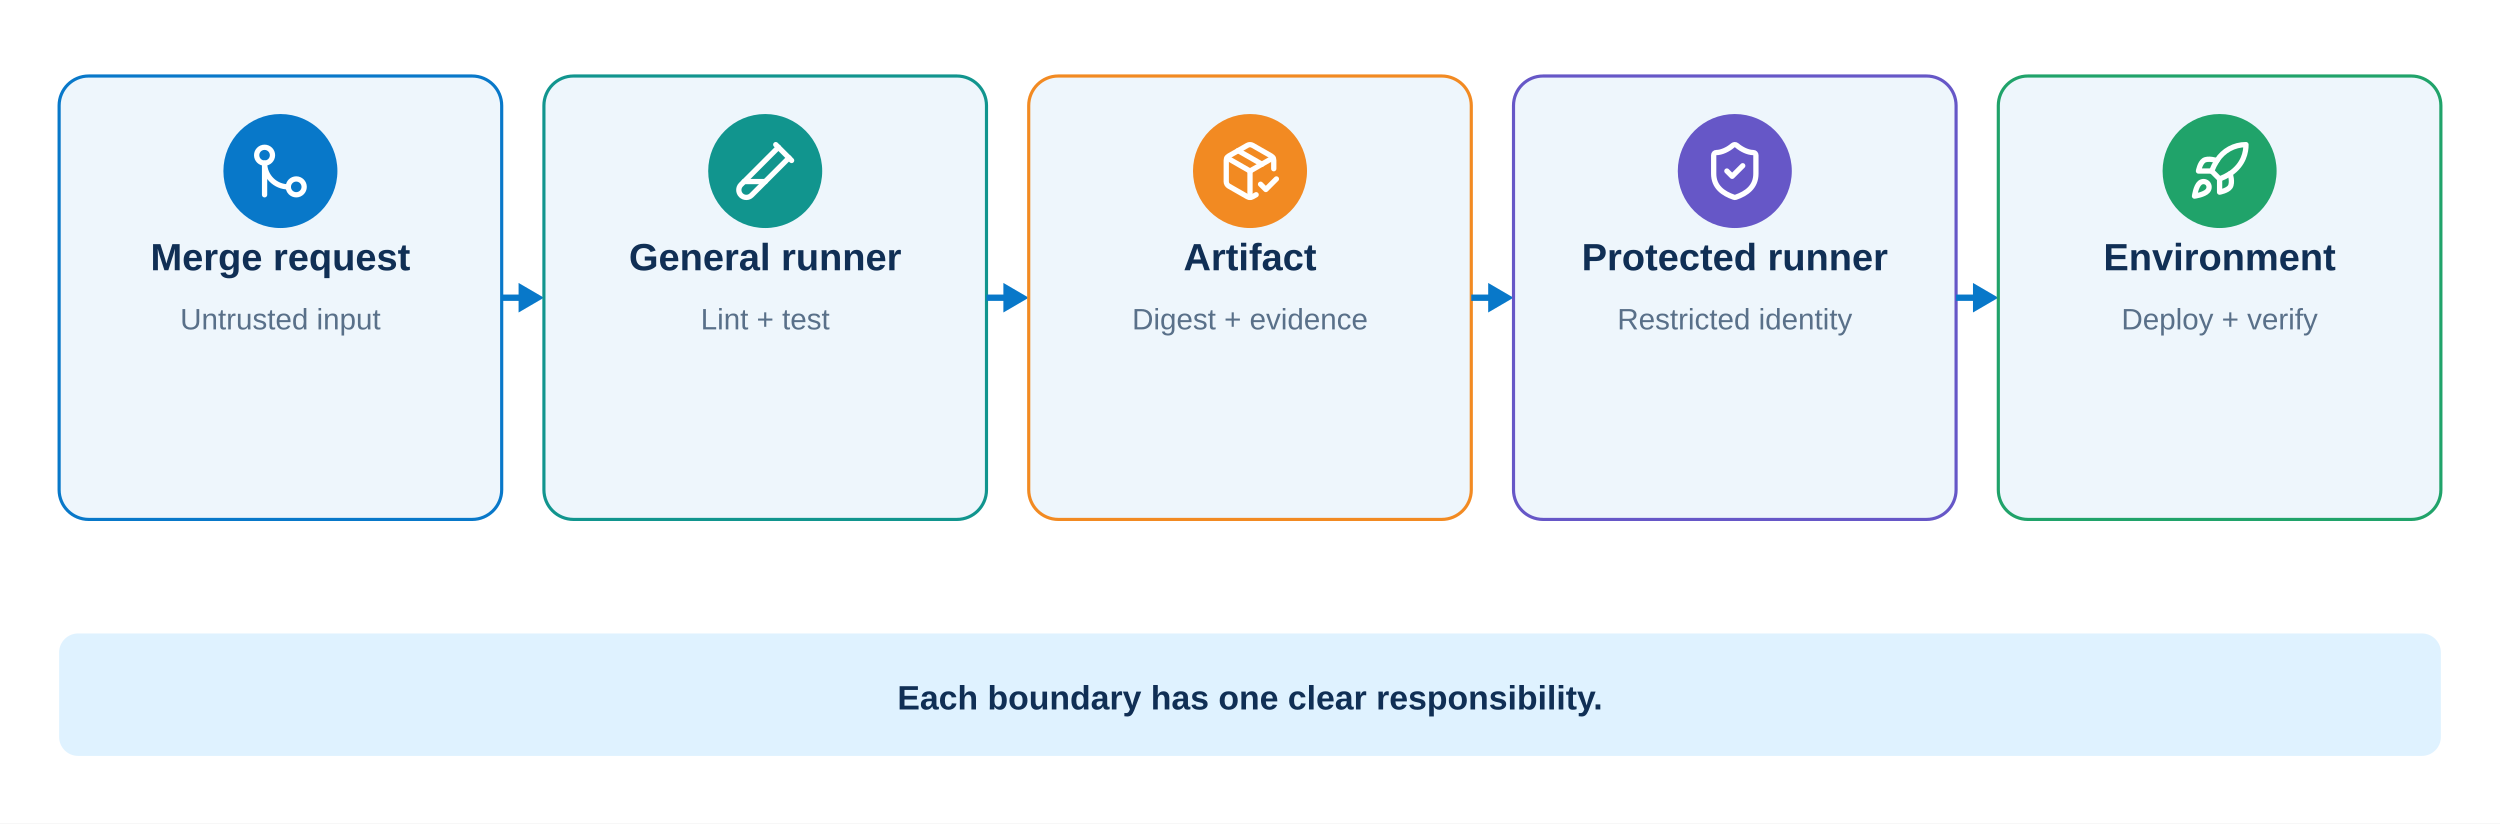
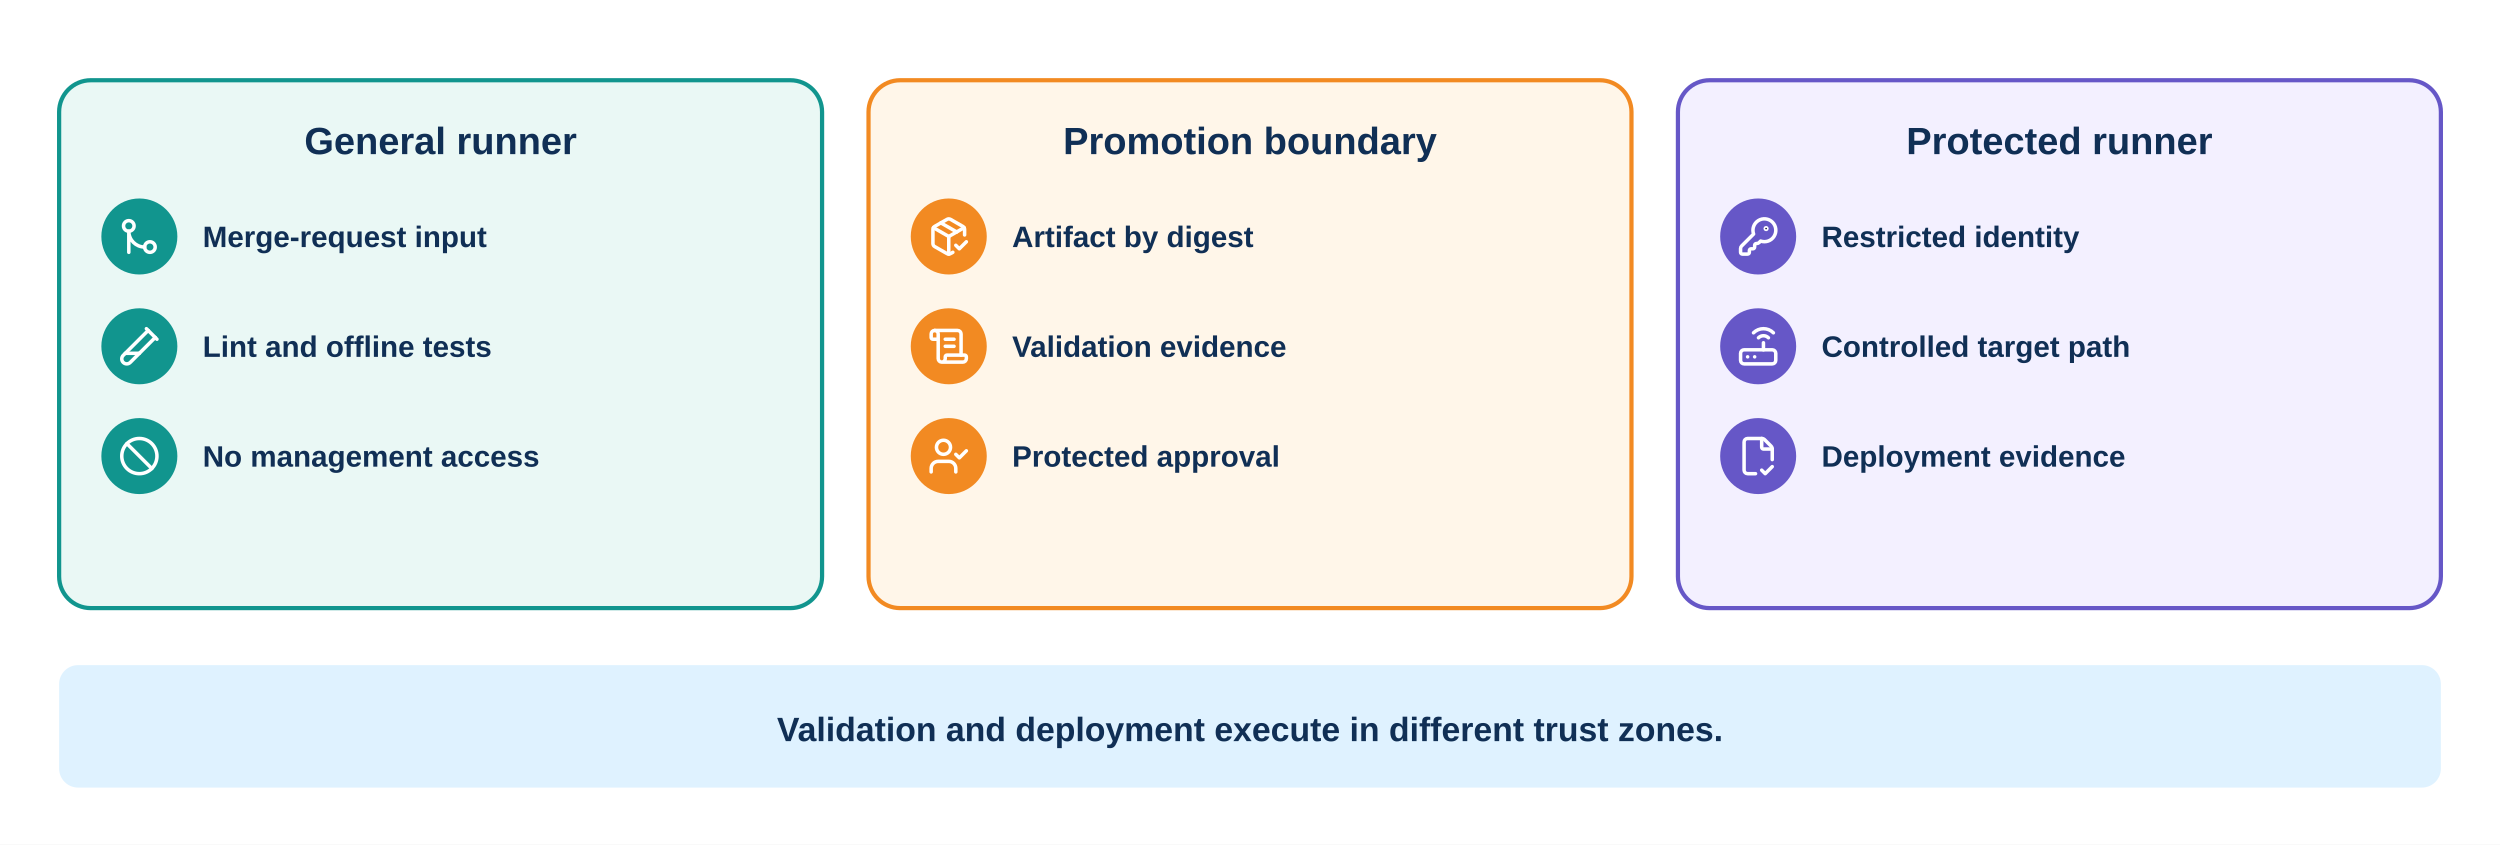
- <svg xmlns="http://www.w3.org/2000/svg" width="1184" height="390" viewBox="0 0 1184 390">
+ <svg xmlns="http://www.w3.org/2000/svg" width="1184" height="400" viewBox="0 0 1184 400">
  <rect width="100%" height="100%" fill="white" />
  <style>.label{font:700 18px Arial,sans-serif;fill:#102f55}.sub{font:400 14px Arial,sans-serif;fill:#597089}.band{font:700 16px Arial,sans-serif;fill:#102f55}.small{font:600 14px Arial,sans-serif;fill:#102f55}</style>
-   <rect x="28" y="36" width="209.6" height="210" rx="14" fill="#eef6fc" stroke="#0878c9" stroke-width="1.5" />
-   <circle cx="132.8" cy="81" r="27" fill="#0878c9" />
-   <g transform="translate(117.8 66) scale(1.25)" fill="none" stroke="#ffffff" stroke-width="2" stroke-linecap="round" stroke-linejoin="round">
+   <rect x="28" y="38" width="361.333" height="250" rx="15" fill="#eaf8f5" stroke="#11958e" stroke-width="2" />
+   <text x="208.667" y="73" text-anchor="middle" class="label">General runner</text>
+   <circle cx="66" cy="112" r="18" fill="#11958e" />
+   <g transform="translate(56 102) scale(0.8333333)" fill="none" stroke="#ffffff" stroke-width="2" stroke-linecap="round" stroke-linejoin="round">
    <circle cx="18" cy="18" r="3" />
    <circle cx="6" cy="6" r="3" />
    <path d="M6 21V9a9 9 0 0 0 9 9" />
  </g>
-   <text x="132.8" y="128" text-anchor="middle" class="label">Merge request</text>
-   <text x="132.8" y="156" text-anchor="middle" class="sub">Untrusted input</text>
-   <line x1="237.6" y1="141" x2="246.6" y2="141" stroke="#0878c9" stroke-width="3" />
-   <path d="M245.6 134 L257.6 141 L245.6 148Z" fill="#0878c9" />
-   <rect x="257.6" y="36" width="209.6" height="210" rx="14" fill="#eef6fc" stroke="#11958e" stroke-width="1.5" />
-   <circle cx="362.4" cy="81" r="27" fill="#11958e" />
-   <g transform="translate(347.4 66) scale(1.25)" fill="none" stroke="#ffffff" stroke-width="2" stroke-linecap="round" stroke-linejoin="round">
+   <text x="96" y="117" text-anchor="start" class="small">Merge-request input</text>
+   <circle cx="66" cy="164" r="18" fill="#11958e" />
+   <g transform="translate(56 154) scale(0.8333333)" fill="none" stroke="#ffffff" stroke-width="2" stroke-linecap="round" stroke-linejoin="round">
    <path d="M21 7 6.82 21.18a2.83 2.83 0 0 1-3.99-.01a2.83 2.83 0 0 1 0-4L17 3" />
    <path d="m16 2 6 6" />
    <path d="M12 16H4" />
  </g>
-   <text x="362.4" y="128" text-anchor="middle" class="label">General runner</text>
-   <text x="362.4" y="156" text-anchor="middle" class="sub">Lint + test</text>
-   <line x1="467.2" y1="141" x2="476.2" y2="141" stroke="#0878c9" stroke-width="3" />
-   <path d="M475.2 134 L487.2 141 L475.2 148Z" fill="#0878c9" />
-   <rect x="487.2" y="36" width="209.6" height="210" rx="14" fill="#eef6fc" stroke="#f28a22" stroke-width="1.5" />
-   <circle cx="592" cy="81" r="27" fill="#f28a22" />
-   <g transform="translate(577 66) scale(1.25)" fill="none" stroke="#ffffff" stroke-width="2" stroke-linecap="round" stroke-linejoin="round">
+   <text x="96" y="169" text-anchor="start" class="small">Lint and offline tests</text>
+   <circle cx="66" cy="216" r="18" fill="#11958e" />
+   <g transform="translate(56 206) scale(0.8333333)" fill="none" stroke="#ffffff" stroke-width="2" stroke-linecap="round" stroke-linejoin="round">
+     <circle cx="12" cy="12" r="10" />
+     <path d="M4.929 4.929 19.07 19.071" />
+   </g>
+   <text x="96" y="221" text-anchor="start" class="small">No management access</text>
+   <rect x="411.333" y="38" width="361.333" height="250" rx="15" fill="#fff6e9" stroke="#f28a22" stroke-width="2" />
+   <text x="592" y="73" text-anchor="middle" class="label">Promotion boundary</text>
+   <circle cx="449.333" cy="112" r="18" fill="#f28a22" />
+   <g transform="translate(439.3333 102) scale(0.8333333)" fill="none" stroke="#ffffff" stroke-width="2" stroke-linecap="round" stroke-linejoin="round">
    <path d="M12 22V12" />
    <path d="m16 17 2 2 4-4" />
    <path d="M21 11.127V8a2 2 0 0 0-1-1.73l-7-4a2 2 0 0 0-2 0l-7 4A2 2 0 0 0 3 8v8a2 2 0 0 0 1 1.729l7 4a2 2 0 0 0 2 .001l1.32-.753" />
    <path d="M3.29 7 12 12l8.71-5" />
    <path d="m7.5 4.27 8.997 5.148" />
  </g>
-   <text x="592" y="128" text-anchor="middle" class="label">Artifact</text>
-   <text x="592" y="156" text-anchor="middle" class="sub">Digest + evidence</text>
-   <line x1="696.8" y1="141" x2="705.8" y2="141" stroke="#0878c9" stroke-width="3" />
-   <path d="M704.8 134 L716.8 141 L704.8 148Z" fill="#0878c9" />
-   <rect x="716.8" y="36" width="209.6" height="210" rx="14" fill="#eef6fc" stroke="#6657c7" stroke-width="1.5" />
-   <circle cx="821.6" cy="81" r="27" fill="#6657c7" />
-   <g transform="translate(806.6 66) scale(1.25)" fill="none" stroke="#ffffff" stroke-width="2" stroke-linecap="round" stroke-linejoin="round">
-     <path d="M20 13c0 5-3.5 7.5-7.66 8.95a1 1 0 0 1-.67-.01C7.5 20.5 4 18 4 13V6a1 1 0 0 1 1-1c2 0 4.5-1.2 6.24-2.72a1.17 1.17 0 0 1 1.52 0C14.51 3.81 17 5 19 5a1 1 0 0 1 1 1z" />
-     <path d="m9 12 2 2 4-4" />
+   <text x="479.333" y="117" text-anchor="start" class="small">Artifact by digest</text>
+   <circle cx="449.333" cy="164" r="18" fill="#f28a22" />
+   <g transform="translate(439.3333 154) scale(0.8333333)" fill="none" stroke="#ffffff" stroke-width="2" stroke-linecap="round" stroke-linejoin="round">
+     <path d="M15 12h-5" />
+     <path d="M15 8h-5" />
+     <path d="M19 17V5a2 2 0 0 0-2-2H4" />
+     <path d="M8 21h12a2 2 0 0 0 2-2v-1a1 1 0 0 0-1-1H11a1 1 0 0 0-1 1v1a2 2 0 1 1-4 0V5a2 2 0 1 0-4 0v2a1 1 0 0 0 1 1h3" />
  </g>
-   <text x="821.6" y="128" text-anchor="middle" class="label">Protected runner</text>
-   <text x="821.6" y="156" text-anchor="middle" class="sub">Restricted identity</text>
-   <line x1="926.4" y1="141" x2="935.4" y2="141" stroke="#0878c9" stroke-width="3" />
-   <path d="M934.4 134 L946.4 141 L934.4 148Z" fill="#0878c9" />
-   <rect x="946.4" y="36" width="209.6" height="210" rx="14" fill="#eef6fc" stroke="#20a36a" stroke-width="1.5" />
-   <circle cx="1051.2" cy="81" r="27" fill="#20a36a" />
-   <g transform="translate(1036.2 66) scale(1.25)" fill="none" stroke="#ffffff" stroke-width="2" stroke-linecap="round" stroke-linejoin="round">
-     <path d="M12 15v5s3.03-.55 4-2c1.08-1.62 0-5 0-5" />
-     <path d="M4.5 16.5c-1.5 1.26-2 5-2 5s3.74-.5 5-2c.71-.84.7-2.13-.09-2.91a2.18 2.18 0 0 0-2.91-.09" />
-     <path d="M9 12a22 22 0 0 1 2-3.95A12.88 12.88 0 0 1 22 2c0 2.72-.78 7.5-6 11a22.4 22.4 0 0 1-4 2z" />
-     <path d="M9 12H4s.55-3.03 2-4c1.62-1.08 5 .05 5 .05" />
+   <text x="479.333" y="169" text-anchor="start" class="small">Validation evidence</text>
+   <circle cx="449.333" cy="216" r="18" fill="#f28a22" />
+   <g transform="translate(439.3333 206) scale(0.8333333)" fill="none" stroke="#ffffff" stroke-width="2" stroke-linecap="round" stroke-linejoin="round">
+     <path d="m16 11 2 2 4-4" />
+     <path d="M16 21v-2a4 4 0 0 0-4-4H6a4 4 0 0 0-4 4v2" />
+     <circle cx="9" cy="7" r="4" />
  </g>
-   <text x="1051.2" y="128" text-anchor="middle" class="label">Environment</text>
-   <text x="1051.2" y="156" text-anchor="middle" class="sub">Deploy + verify</text>
-   <rect x="28" y="300" width="1128" height="58" rx="9" fill="#dff2ff" />
-   <text x="592" y="336" text-anchor="middle" class="band">Each boundary has one clear responsibility.</text>
+   <text x="479.333" y="221" text-anchor="start" class="small">Protected approval</text>
+   <rect x="794.667" y="38" width="361.333" height="250" rx="15" fill="#f3f0ff" stroke="#6657c7" stroke-width="2" />
+   <text x="975.333" y="73" text-anchor="middle" class="label">Protected runner</text>
+   <circle cx="832.667" cy="112" r="18" fill="#6657c7" />
+   <g transform="translate(822.6667 102) scale(0.8333333)" fill="none" stroke="#ffffff" stroke-width="2" stroke-linecap="round" stroke-linejoin="round">
+     <path d="M2.586 17.414A2 2 0 0 0 2 18.828V21a1 1 0 0 0 1 1h3a1 1 0 0 0 1-1v-1a1 1 0 0 1 1-1h1a1 1 0 0 0 1-1v-1a1 1 0 0 1 1-1h.172a2 2 0 0 0 1.414-.586l.814-.814a6.5 6.5 0 1 0-4-4z" />
+     <circle cx="16.5" cy="7.5" r=".5" fill="currentColor" />
+   </g>
+   <text x="862.667" y="117" text-anchor="start" class="small">Restricted identity</text>
+   <circle cx="832.667" cy="164" r="18" fill="#6657c7" />
+   <g transform="translate(822.6667 154) scale(0.8333333)" fill="none" stroke="#ffffff" stroke-width="2" stroke-linecap="round" stroke-linejoin="round">
+     <rect width="20" height="8" x="2" y="14" rx="2" />
+     <path d="M6.01 18H6" />
+     <path d="M10.01 18H10" />
+     <path d="M15 10v4" />
+     <path d="M17.84 7.17a4 4 0 0 0-5.66 0" />
+     <path d="M20.66 4.34a8 8 0 0 0-11.31 0" />
+   </g>
+   <text x="862.667" y="169" text-anchor="start" class="small">Controlled target path</text>
+   <circle cx="832.667" cy="216" r="18" fill="#6657c7" />
+   <g transform="translate(822.6667 206) scale(0.8333333)" fill="none" stroke="#ffffff" stroke-width="2" stroke-linecap="round" stroke-linejoin="round">
+     <path d="M10.5 22H6a2 2 0 0 1-2-2V4a2 2 0 0 1 2-2h8a2.4 2.4 0 0 1 1.706.706l3.588 3.588A2.4 2.4 0 0 1 20 8v6" />
+     <path d="M14 2v5a1 1 0 0 0 1 1h5" />
+     <path d="m14 20 2 2 4-4" />
+   </g>
+   <text x="862.667" y="221" text-anchor="start" class="small">Deployment evidence</text>
+   <rect x="28" y="315" width="1128" height="58" rx="9" fill="#dff2ff" />
+   <text x="592" y="351" text-anchor="middle" class="band">Validation and deployment execute in different trust zones.</text>
</svg>
